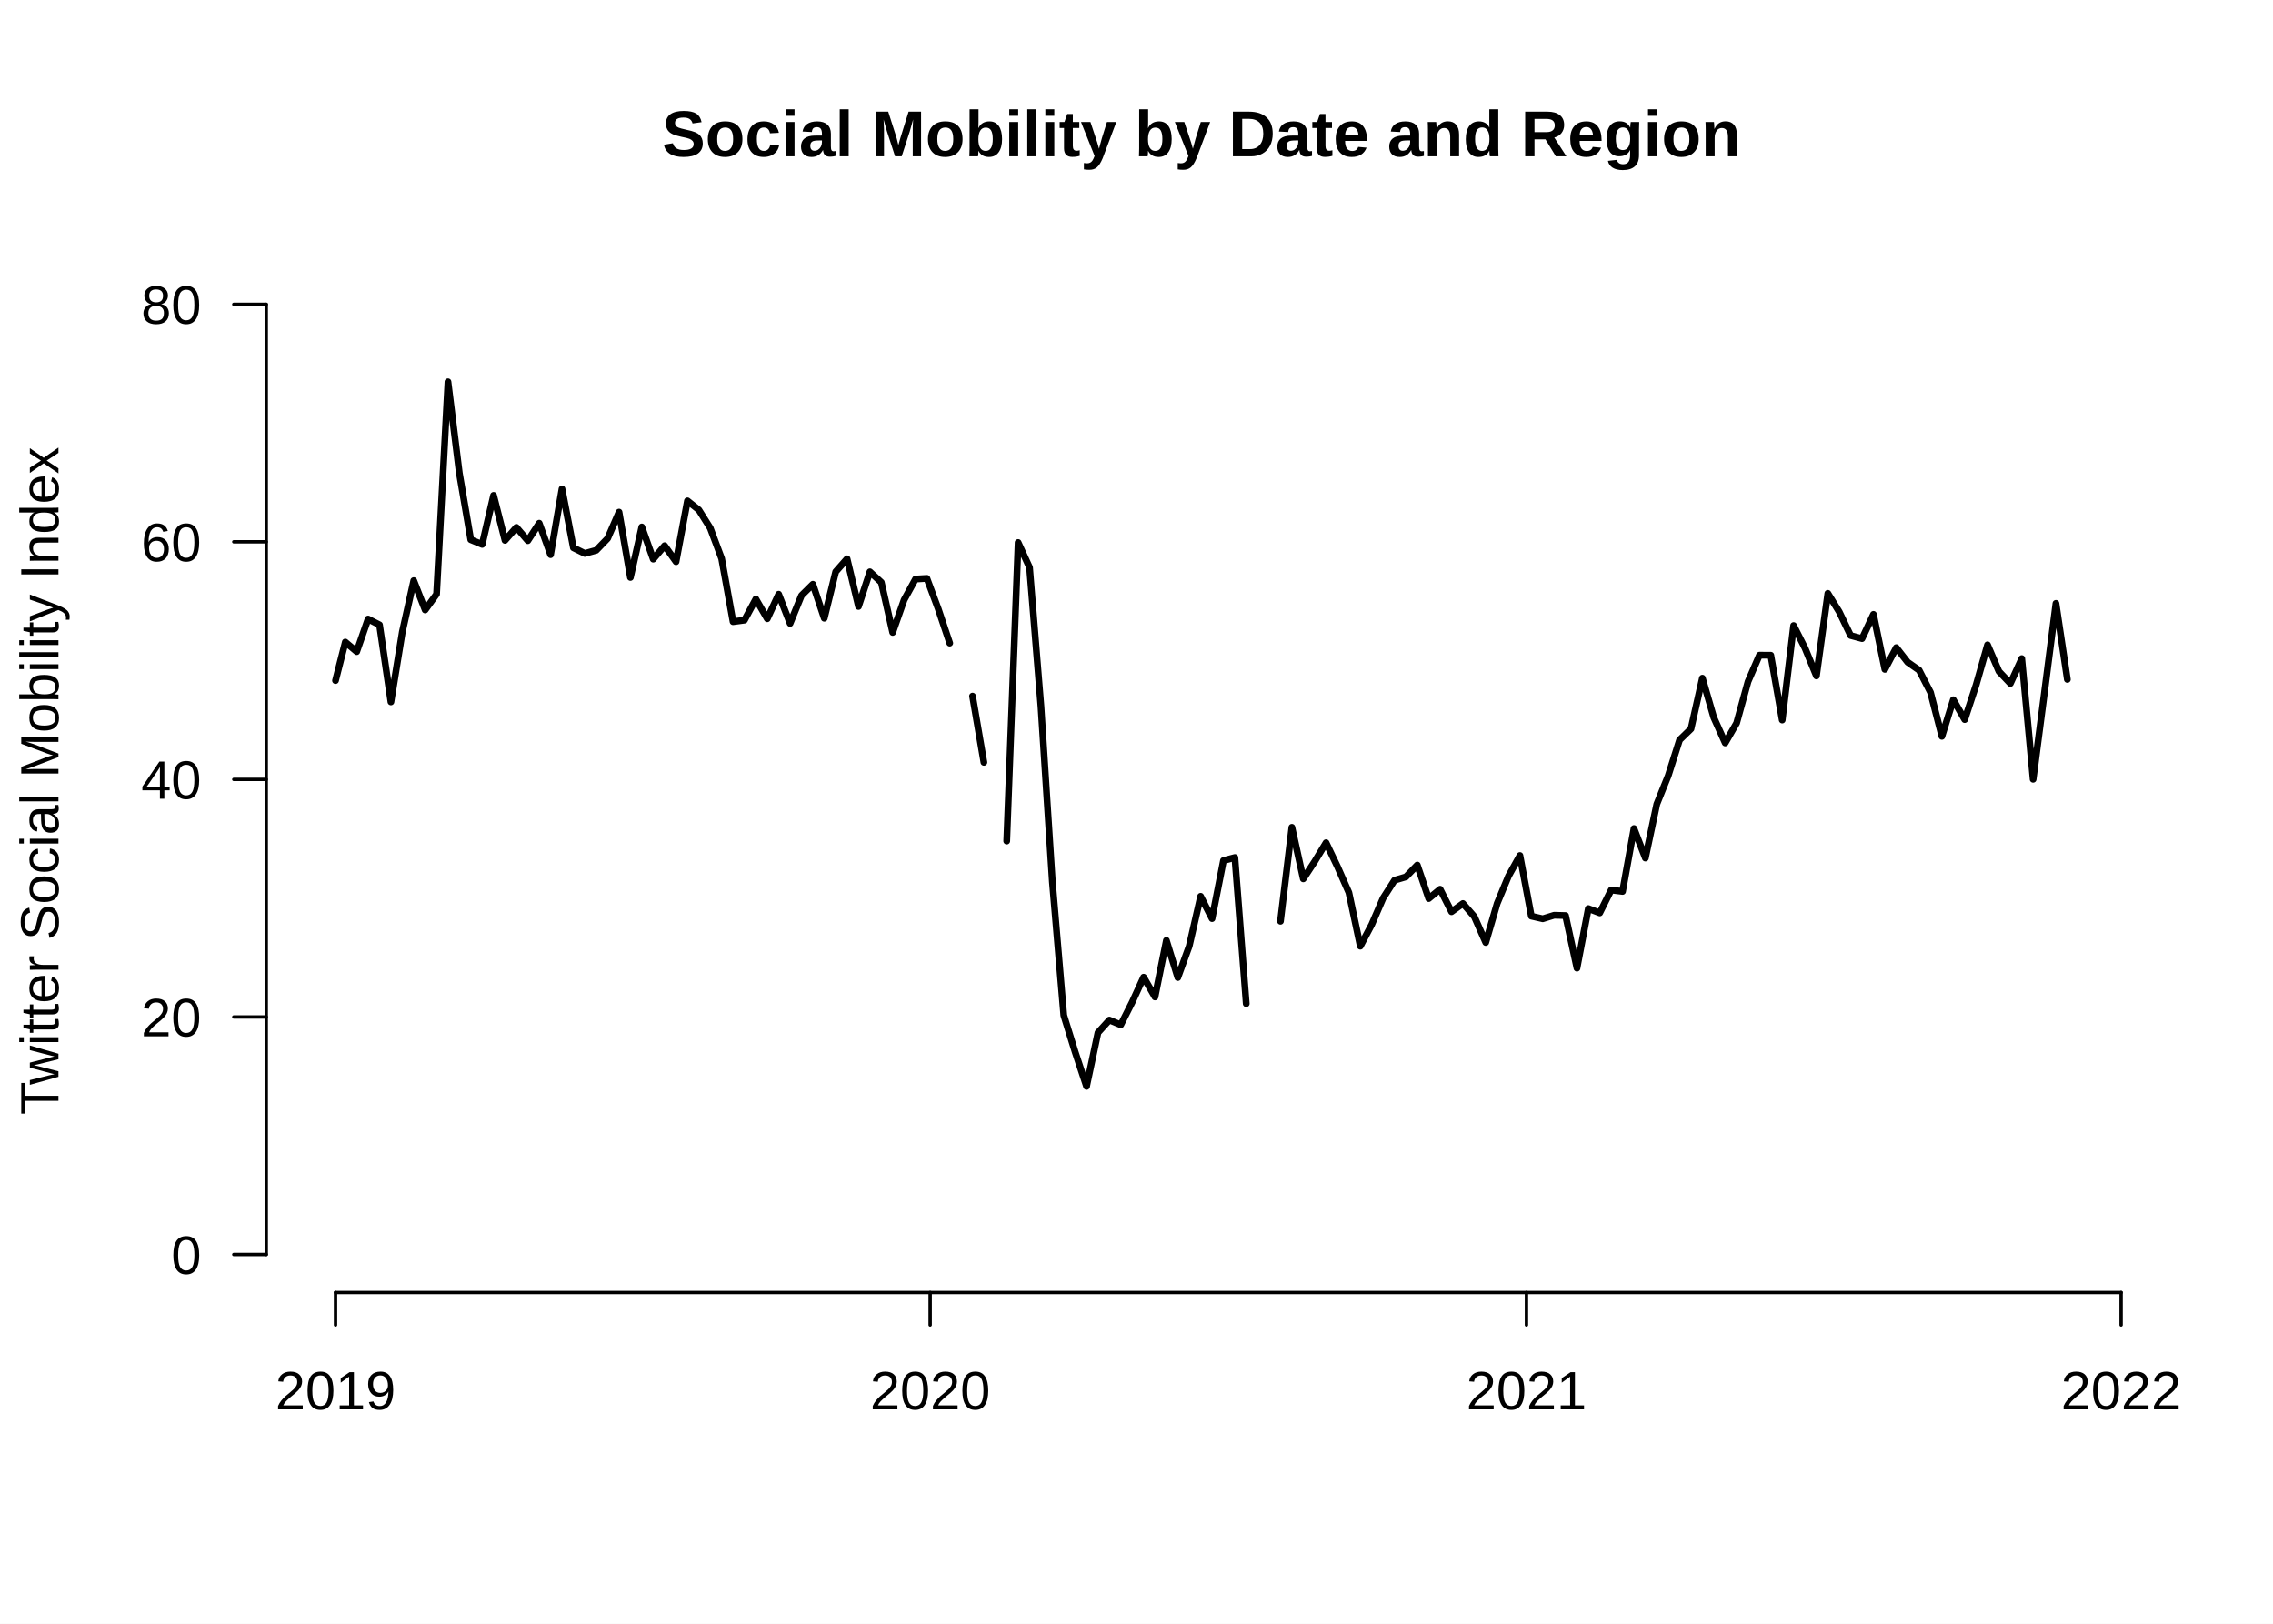
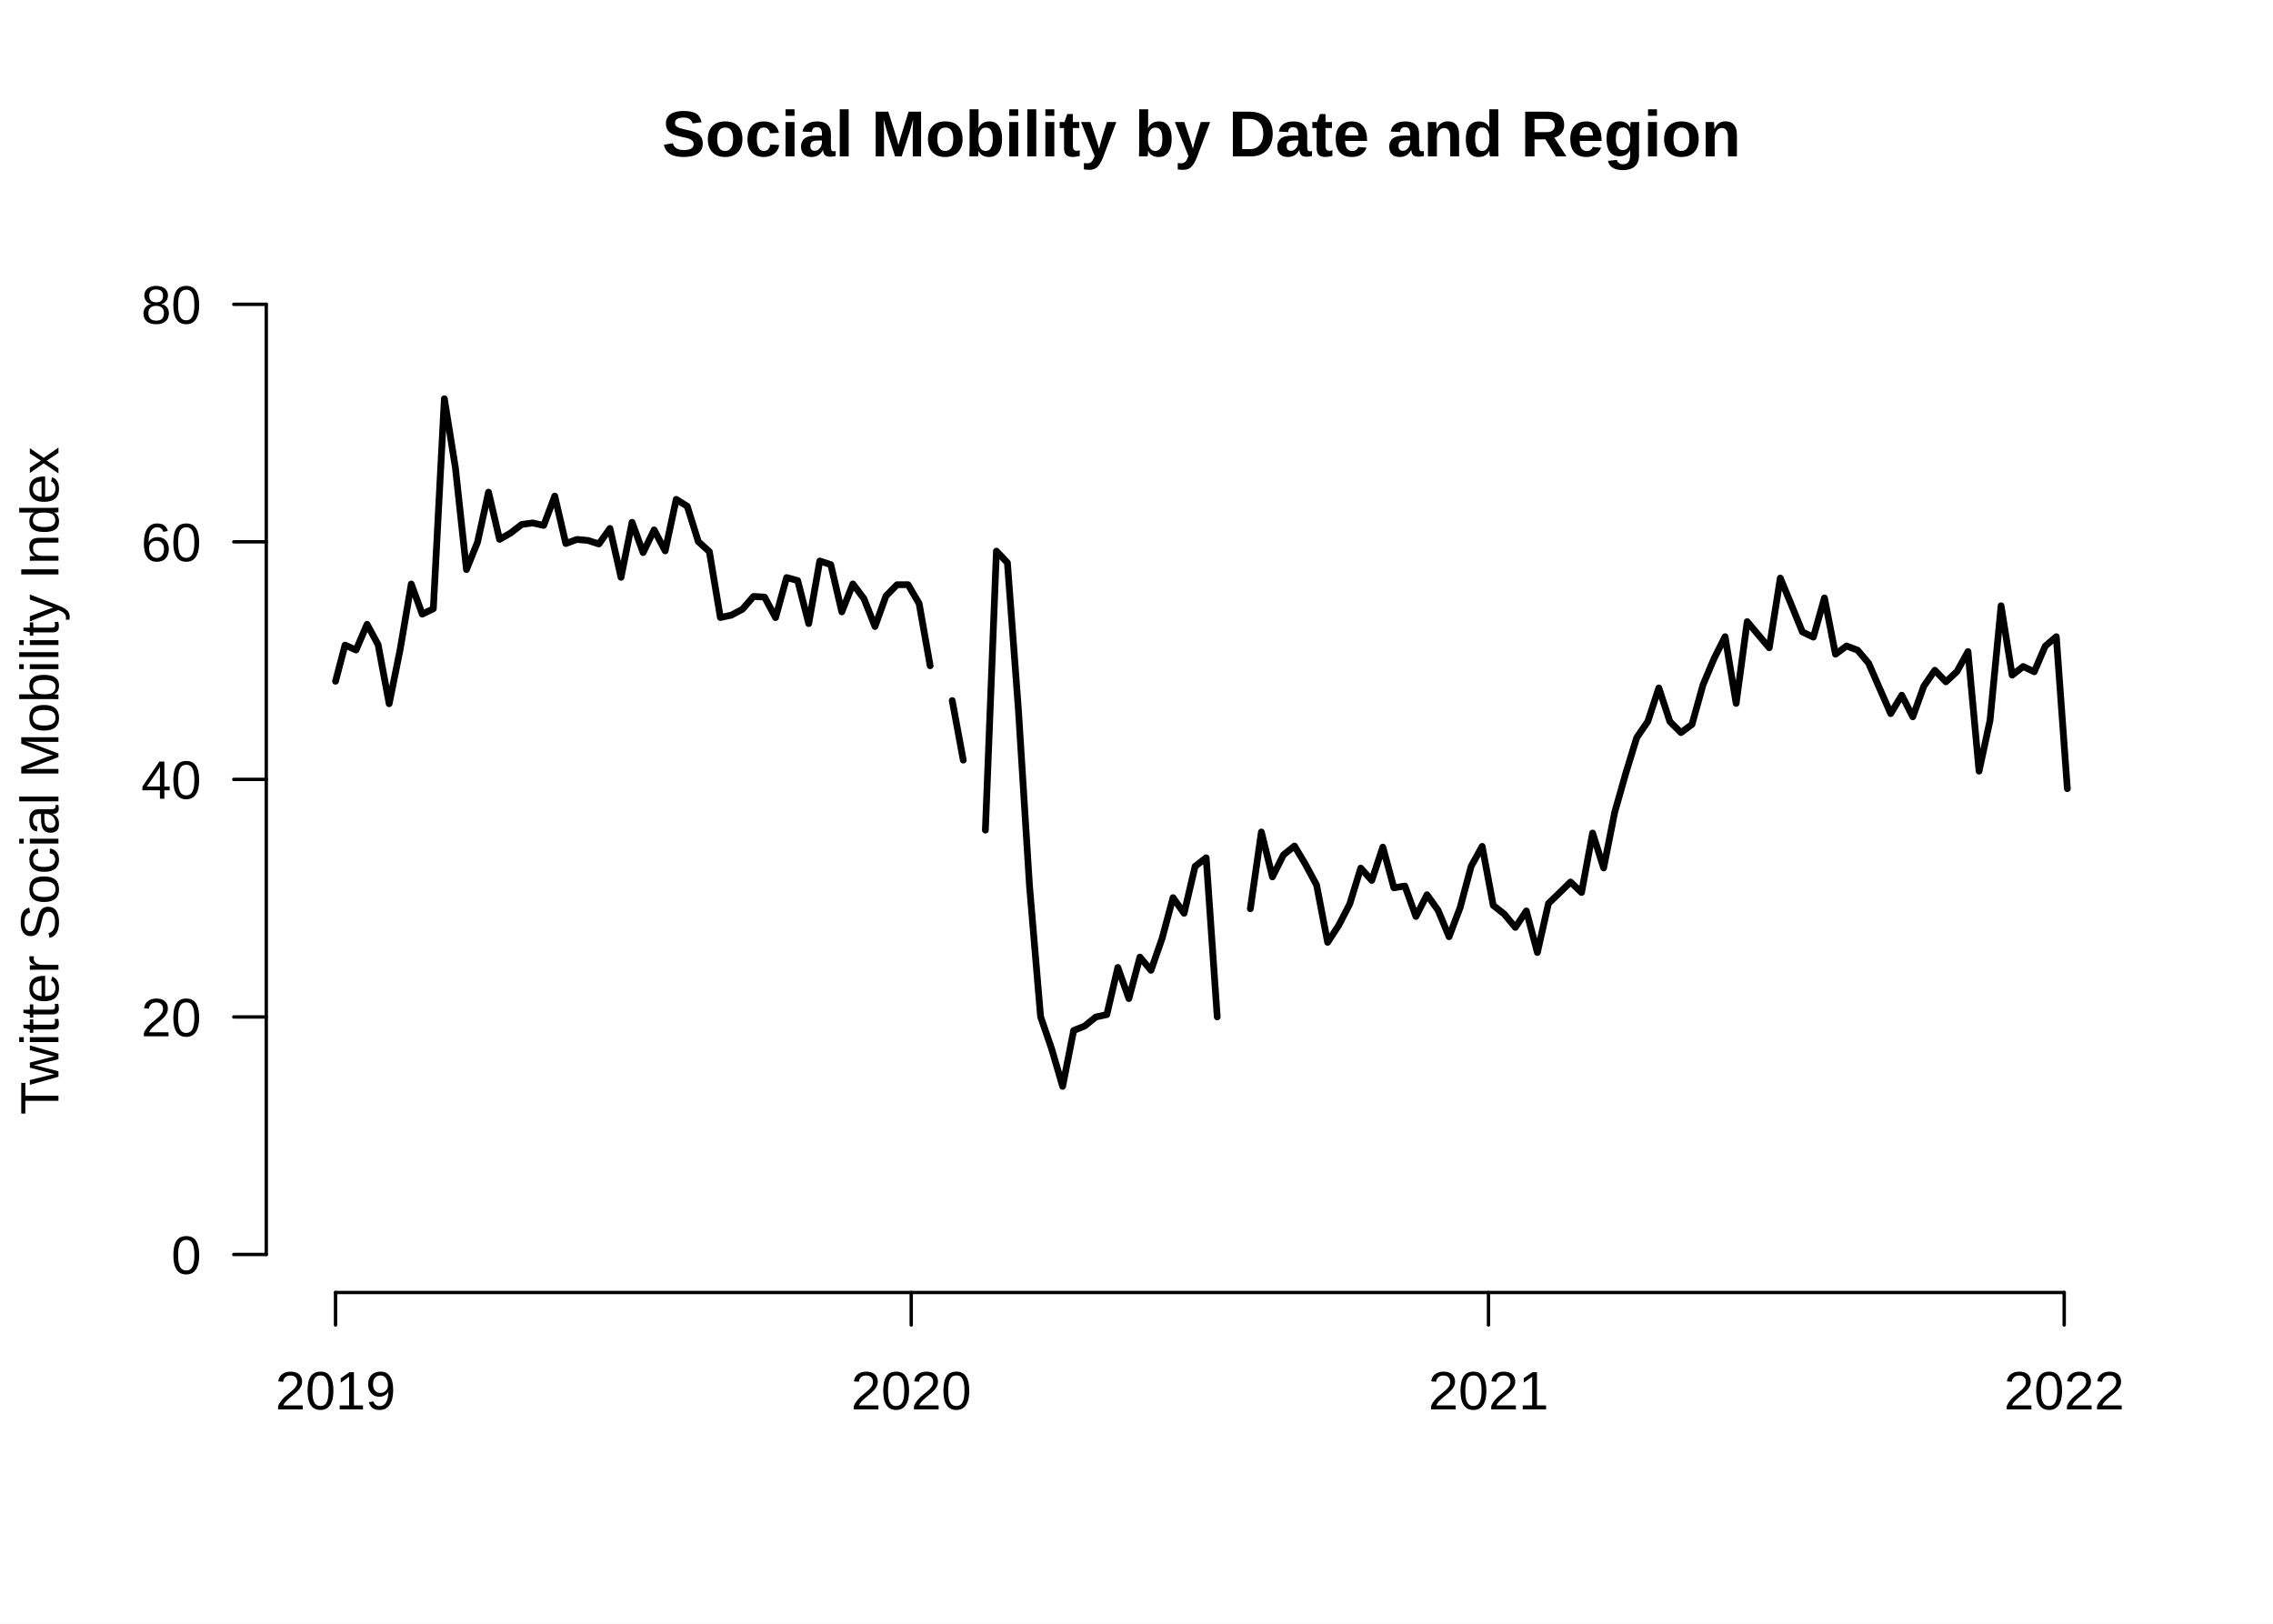
<svg xmlns="http://www.w3.org/2000/svg" viewBox="0 0 504.00 360.00">
  <defs>
    <style type="text/css">
    line, polyline, polygon, path, rect, circle {
      fill: none;
      stroke: #000000;
      stroke-linecap: round;
      stroke-linejoin: round;
      stroke-miterlimit: 10.00;
    }
  </style>
  </defs>
  <rect width="100%" height="100%" style="stroke: none; fill: #FFFFFF;" />
  <defs>
    <clipPath id="cpNTkuMDR8NDczLjc2fDI4Ni41Nnw1OS4wNA==">
      <rect x="59.04" y="59.04" width="414.72" height="227.52" />
    </clipPath>
  </defs>
-   <polyline points="74.40,150.88 76.57,142.35 79.10,144.47 81.62,137.24 84.15,138.53 86.68,155.61 89.21,140.08 91.74,128.74 94.27,135.23 96.80,131.73 99.33,84.65 101.85,104.90 104.38,119.66 106.91,120.71 109.44,109.84 111.97,119.81 114.50,116.93 117.03,119.88 119.56,116.01 122.08,122.98 124.61,108.40 127.14,121.46 129.67,122.71 132.20,122.01 134.73,119.39 137.26,113.55 139.78,128.03 142.31,116.84 144.84,123.97 147.37,120.99 149.90,124.54 152.43,111.05 154.96,113.06 157.49,117.09 160.01,123.84 162.54,137.83 165.07,137.49 167.60,132.81 170.13,137.18 172.66,131.75 175.19,138.22 177.72,132.03 180.24,129.54 182.77,137.07 185.30,126.77 187.83,123.90 190.36,134.46 192.89,126.78 195.42,129.12 197.94,140.21 200.47,133.01 203.00,128.39 205.53,128.24 208.06,135.04 210.59,142.58 " style="stroke-width: 1.50;" clip-path="url(#cpNTkuMDR8NDczLjc2fDI4Ni41Nnw1OS4wNA==)" />
-   <polyline points="215.65,154.33 218.17,169.01 " style="stroke-width: 1.50;" clip-path="url(#cpNTkuMDR8NDczLjc2fDI4Ni41Nnw1OS4wNA==)" />
-   <polyline points="223.23,186.47 225.76,120.29 228.29,125.81 230.82,156.64 233.35,195.51 235.88,225.10 238.40,233.22 240.93,240.86 243.46,228.94 245.99,226.15 248.52,227.20 251.05,222.18 253.58,216.65 256.10,221.03 258.63,208.50 261.16,216.73 263.69,209.76 266.22,198.72 268.75,203.66 271.28,190.79 273.81,190.12 276.33,222.52 " style="stroke-width: 1.50;" clip-path="url(#cpNTkuMDR8NDczLjc2fDI4Ni41Nnw1OS4wNA==)" />
-   <polyline points="283.92,204.25 286.45,183.42 288.98,194.85 291.51,191.00 294.03,186.84 296.56,192.14 299.09,197.89 301.62,209.78 304.15,204.99 306.68,199.13 309.21,195.16 311.74,194.41 314.26,191.79 316.79,199.22 319.32,197.15 321.85,202.14 324.38,200.32 326.91,203.23 329.44,208.96 331.97,200.31 334.49,194.23 337.02,189.68 339.55,203.12 342.08,203.70 344.61,202.92 347.14,202.99 349.67,214.65 352.19,201.44 354.72,202.40 357.25,197.33 359.78,197.64 362.31,183.69 364.84,190.24 367.37,178.28 369.90,171.99 372.42,164.05 374.95,161.59 377.48,150.35 380.01,159.08 382.54,164.71 385.07,160.31 387.60,151.12 390.13,145.26 392.65,145.27 395.18,159.63 397.71,138.69 400.24,143.70 402.77,149.86 405.30,131.56 407.83,135.66 410.35,140.90 412.88,141.58 415.41,136.21 417.94,148.40 420.47,143.58 423.00,146.82 425.53,148.58 428.06,153.51 430.58,163.25 433.11,155.14 435.64,159.53 438.17,151.85 440.70,142.96 443.23,148.86 445.76,151.53 448.29,146.01 450.81,172.77 453.34,153.39 455.87,133.78 458.40,150.63 " style="stroke-width: 1.50;" clip-path="url(#cpNTkuMDR8NDczLjc2fDI4Ni41Nnw1OS4wNA==)" />
+   <polyline points="74.40,151.04 76.50,143.03 78.95,144.11 81.39,138.41 83.84,142.93 86.29,156.03 88.74,143.92 91.19,129.48 93.63,136.16 96.08,134.97 98.53,88.40 100.98,103.71 103.43,126.28 105.88,120.22 108.32,109.11 110.77,119.58 113.22,118.18 115.67,116.28 118.12,115.94 120.56,116.49 123.01,109.99 125.46,120.51 127.91,119.60 130.36,119.82 132.80,120.60 135.25,117.16 137.70,128.00 140.15,115.80 142.60,122.52 145.04,117.48 147.49,122.14 149.94,110.71 152.39,112.25 154.84,120.08 157.29,122.30 159.73,136.91 162.18,136.38 164.63,135.07 167.08,132.24 169.53,132.38 171.97,136.93 174.42,128.05 176.87,128.71 179.32,138.26 181.77,124.38 184.21,125.18 186.66,135.66 189.11,129.46 191.56,132.72 194.01,138.90 196.45,132.14 198.90,129.64 201.35,129.63 203.80,133.81 206.25,147.61 " style="stroke-width: 1.50;" clip-path="url(#cpNTkuMDR8NDczLjc2fDI4Ni41Nnw1OS4wNA==)" />
+   <polyline points="211.14,155.32 213.59,168.53 " style="stroke-width: 1.50;" clip-path="url(#cpNTkuMDR8NDczLjc2fDI4Ni41Nnw1OS4wNA==)" />
+   <polyline points="218.49,184.05 220.94,122.19 223.38,124.77 225.83,157.54 228.28,196.45 230.73,225.39 233.18,232.53 235.62,240.86 238.07,228.47 240.52,227.48 242.97,225.48 245.42,224.95 247.86,214.49 250.31,221.39 252.76,212.20 255.21,215.13 257.66,208.11 260.10,199.02 262.55,202.49 265.00,192.07 267.45,190.18 269.90,225.46 " style="stroke-width: 1.50;" clip-path="url(#cpNTkuMDR8NDczLjc2fDI4Ni41Nnw1OS4wNA==)" />
+   <polyline points="277.24,201.48 279.69,184.46 282.14,194.42 284.59,189.53 287.03,187.57 289.48,191.66 291.93,196.22 294.38,208.93 296.83,205.17 299.27,200.46 301.72,192.47 304.17,195.20 306.62,187.81 309.07,196.84 311.51,196.44 313.96,203.19 316.41,198.37 318.86,201.80 321.31,207.68 323.76,201.22 326.20,192.07 328.65,187.65 331.10,200.73 333.55,202.66 336.00,205.61 338.44,201.96 340.89,211.18 343.34,200.31 345.79,197.95 348.24,195.55 350.68,197.88 353.13,184.69 355.58,192.43 358.03,180.11 360.48,171.47 362.92,163.53 365.37,159.97 367.82,152.52 370.27,159.98 372.72,162.43 375.17,160.60 377.61,151.84 380.06,146.02 382.51,141.16 384.96,155.96 387.41,137.82 389.85,140.72 392.30,143.62 394.75,128.16 397.20,134.09 399.65,140.10 402.09,141.26 404.54,132.56 406.99,145.05 409.44,143.22 411.89,144.15 414.33,147.03 416.78,152.64 419.23,158.22 421.68,154.13 424.13,158.93 426.57,152.15 429.02,148.60 431.47,151.17 433.92,148.89 436.37,144.46 438.82,170.97 441.26,159.69 443.71,134.30 446.16,149.69 448.61,147.77 451.06,148.94 453.50,143.24 455.95,141.16 458.40,174.85 " style="stroke-width: 1.50;" clip-path="url(#cpNTkuMDR8NDczLjc2fDI4Ni41Nnw1OS4wNA==)" />
  <defs>
    <clipPath id="cpMC4wMHw1MDQuMDB8MzYwLjAwfDAuMDA=">
      <rect x="0.00" y="0.00" width="504.00" height="360.00" />
    </clipPath>
  </defs>
-   <line x1="74.40" y1="286.56" x2="470.32" y2="286.56" style="stroke-width: 0.75;" clip-path="url(#cpMC4wMHw1MDQuMDB8MzYwLjAwfDAuMDA=)" />
+   <line x1="74.40" y1="286.56" x2="457.70" y2="286.56" style="stroke-width: 0.75;" clip-path="url(#cpMC4wMHw1MDQuMDB8MzYwLjAwfDAuMDA=)" />
  <line x1="74.40" y1="286.56" x2="74.40" y2="293.76" style="stroke-width: 0.75;" clip-path="url(#cpMC4wMHw1MDQuMDB8MzYwLjAwfDAuMDA=)" />
-   <line x1="206.25" y1="286.56" x2="206.25" y2="293.76" style="stroke-width: 0.75;" clip-path="url(#cpMC4wMHw1MDQuMDB8MzYwLjAwfDAuMDA=)" />
-   <line x1="338.47" y1="286.56" x2="338.47" y2="293.76" style="stroke-width: 0.75;" clip-path="url(#cpMC4wMHw1MDQuMDB8MzYwLjAwfDAuMDA=)" />
-   <line x1="470.32" y1="286.56" x2="470.32" y2="293.76" style="stroke-width: 0.75;" clip-path="url(#cpMC4wMHw1MDQuMDB8MzYwLjAwfDAuMDA=)" />
+   <line x1="202.05" y1="286.56" x2="202.05" y2="293.76" style="stroke-width: 0.75;" clip-path="url(#cpMC4wMHw1MDQuMDB8MzYwLjAwfDAuMDA=)" />
+   <line x1="330.05" y1="286.56" x2="330.05" y2="293.76" style="stroke-width: 0.75;" clip-path="url(#cpMC4wMHw1MDQuMDB8MzYwLjAwfDAuMDA=)" />
+   <line x1="457.70" y1="286.56" x2="457.70" y2="293.76" style="stroke-width: 0.75;" clip-path="url(#cpMC4wMHw1MDQuMDB8MzYwLjAwfDAuMDA=)" />
  <g clip-path="url(#cpMC4wMHw1MDQuMDB8MzYwLjAwfDAuMDA=)">
    <text x="61.05" y="312.48" style="font-size: 12.00px; font-family: Arial;" textLength="26.70px" lengthAdjust="spacingAndGlyphs">2019</text>
  </g>
  <g clip-path="url(#cpMC4wMHw1MDQuMDB8MzYwLjAwfDAuMDA=)">
-     <text x="192.91" y="312.48" style="font-size: 12.00px; font-family: Arial;" textLength="26.70px" lengthAdjust="spacingAndGlyphs">2020</text>
+     <text x="188.70" y="312.48" style="font-size: 12.00px; font-family: Arial;" textLength="26.70px" lengthAdjust="spacingAndGlyphs">2020</text>
  </g>
  <g clip-path="url(#cpMC4wMHw1MDQuMDB8MzYwLjAwfDAuMDA=)">
-     <text x="325.12" y="312.48" style="font-size: 12.00px; font-family: Arial;" textLength="26.70px" lengthAdjust="spacingAndGlyphs">2021</text>
+     <text x="316.70" y="312.48" style="font-size: 12.00px; font-family: Arial;" textLength="26.70px" lengthAdjust="spacingAndGlyphs">2021</text>
  </g>
  <g clip-path="url(#cpMC4wMHw1MDQuMDB8MzYwLjAwfDAuMDA=)">
-     <text x="456.97" y="312.48" style="font-size: 12.00px; font-family: Arial;" textLength="26.70px" lengthAdjust="spacingAndGlyphs">2022</text>
+     <text x="444.35" y="312.48" style="font-size: 12.00px; font-family: Arial;" textLength="26.70px" lengthAdjust="spacingAndGlyphs">2022</text>
  </g>
  <line x1="59.04" y1="278.13" x2="59.04" y2="67.47" style="stroke-width: 0.75;" clip-path="url(#cpMC4wMHw1MDQuMDB8MzYwLjAwfDAuMDA=)" />
  <line x1="59.04" y1="278.13" x2="51.84" y2="278.13" style="stroke-width: 0.75;" clip-path="url(#cpMC4wMHw1MDQuMDB8MzYwLjAwfDAuMDA=)" />
  <line x1="59.04" y1="225.47" x2="51.84" y2="225.47" style="stroke-width: 0.75;" clip-path="url(#cpMC4wMHw1MDQuMDB8MzYwLjAwfDAuMDA=)" />
  <line x1="59.04" y1="172.80" x2="51.84" y2="172.80" style="stroke-width: 0.75;" clip-path="url(#cpMC4wMHw1MDQuMDB8MzYwLjAwfDAuMDA=)" />
  <line x1="59.04" y1="120.13" x2="51.84" y2="120.13" style="stroke-width: 0.75;" clip-path="url(#cpMC4wMHw1MDQuMDB8MzYwLjAwfDAuMDA=)" />
  <line x1="59.04" y1="67.47" x2="51.84" y2="67.47" style="stroke-width: 0.75;" clip-path="url(#cpMC4wMHw1MDQuMDB8MzYwLjAwfDAuMDA=)" />
  <g clip-path="url(#cpMC4wMHw1MDQuMDB8MzYwLjAwfDAuMDA=)">
    <text x="37.97" y="282.43" style="font-size: 12.00px; font-family: Arial;" textLength="6.67px" lengthAdjust="spacingAndGlyphs">0</text>
  </g>
  <g clip-path="url(#cpMC4wMHw1MDQuMDB8MzYwLjAwfDAuMDA=)">
    <text x="31.29" y="229.76" style="font-size: 12.00px; font-family: Arial;" textLength="13.35px" lengthAdjust="spacingAndGlyphs">20</text>
  </g>
  <g clip-path="url(#cpMC4wMHw1MDQuMDB8MzYwLjAwfDAuMDA=)">
    <text x="31.29" y="177.09" style="font-size: 12.00px; font-family: Arial;" textLength="13.35px" lengthAdjust="spacingAndGlyphs">40</text>
  </g>
  <g clip-path="url(#cpMC4wMHw1MDQuMDB8MzYwLjAwfDAuMDA=)">
    <text x="31.29" y="124.43" style="font-size: 12.00px; font-family: Arial;" textLength="13.35px" lengthAdjust="spacingAndGlyphs">60</text>
  </g>
  <g clip-path="url(#cpMC4wMHw1MDQuMDB8MzYwLjAwfDAuMDA=)">
    <text x="31.29" y="71.76" style="font-size: 12.00px; font-family: Arial;" textLength="13.35px" lengthAdjust="spacingAndGlyphs">80</text>
  </g>
  <g clip-path="url(#cpMC4wMHw1MDQuMDB8MzYwLjAwfDAuMDA=)">
    <text x="146.78" y="34.67" style="font-size: 14.40px; font-weight: bold; font-family: Arial;" textLength="239.23px" lengthAdjust="spacingAndGlyphs">Social Mobility by Date and Region</text>
  </g>
  <g clip-path="url(#cpMC4wMHw1MDQuMDB8MzYwLjAwfDAuMDA=)">
    <text transform="translate(12.96,247.16) rotate(-90)" style="font-size: 12.00px; font-family: Arial;" textLength="148.72px" lengthAdjust="spacingAndGlyphs">Twitter Social Mobility Index</text>
  </g>
</svg>
